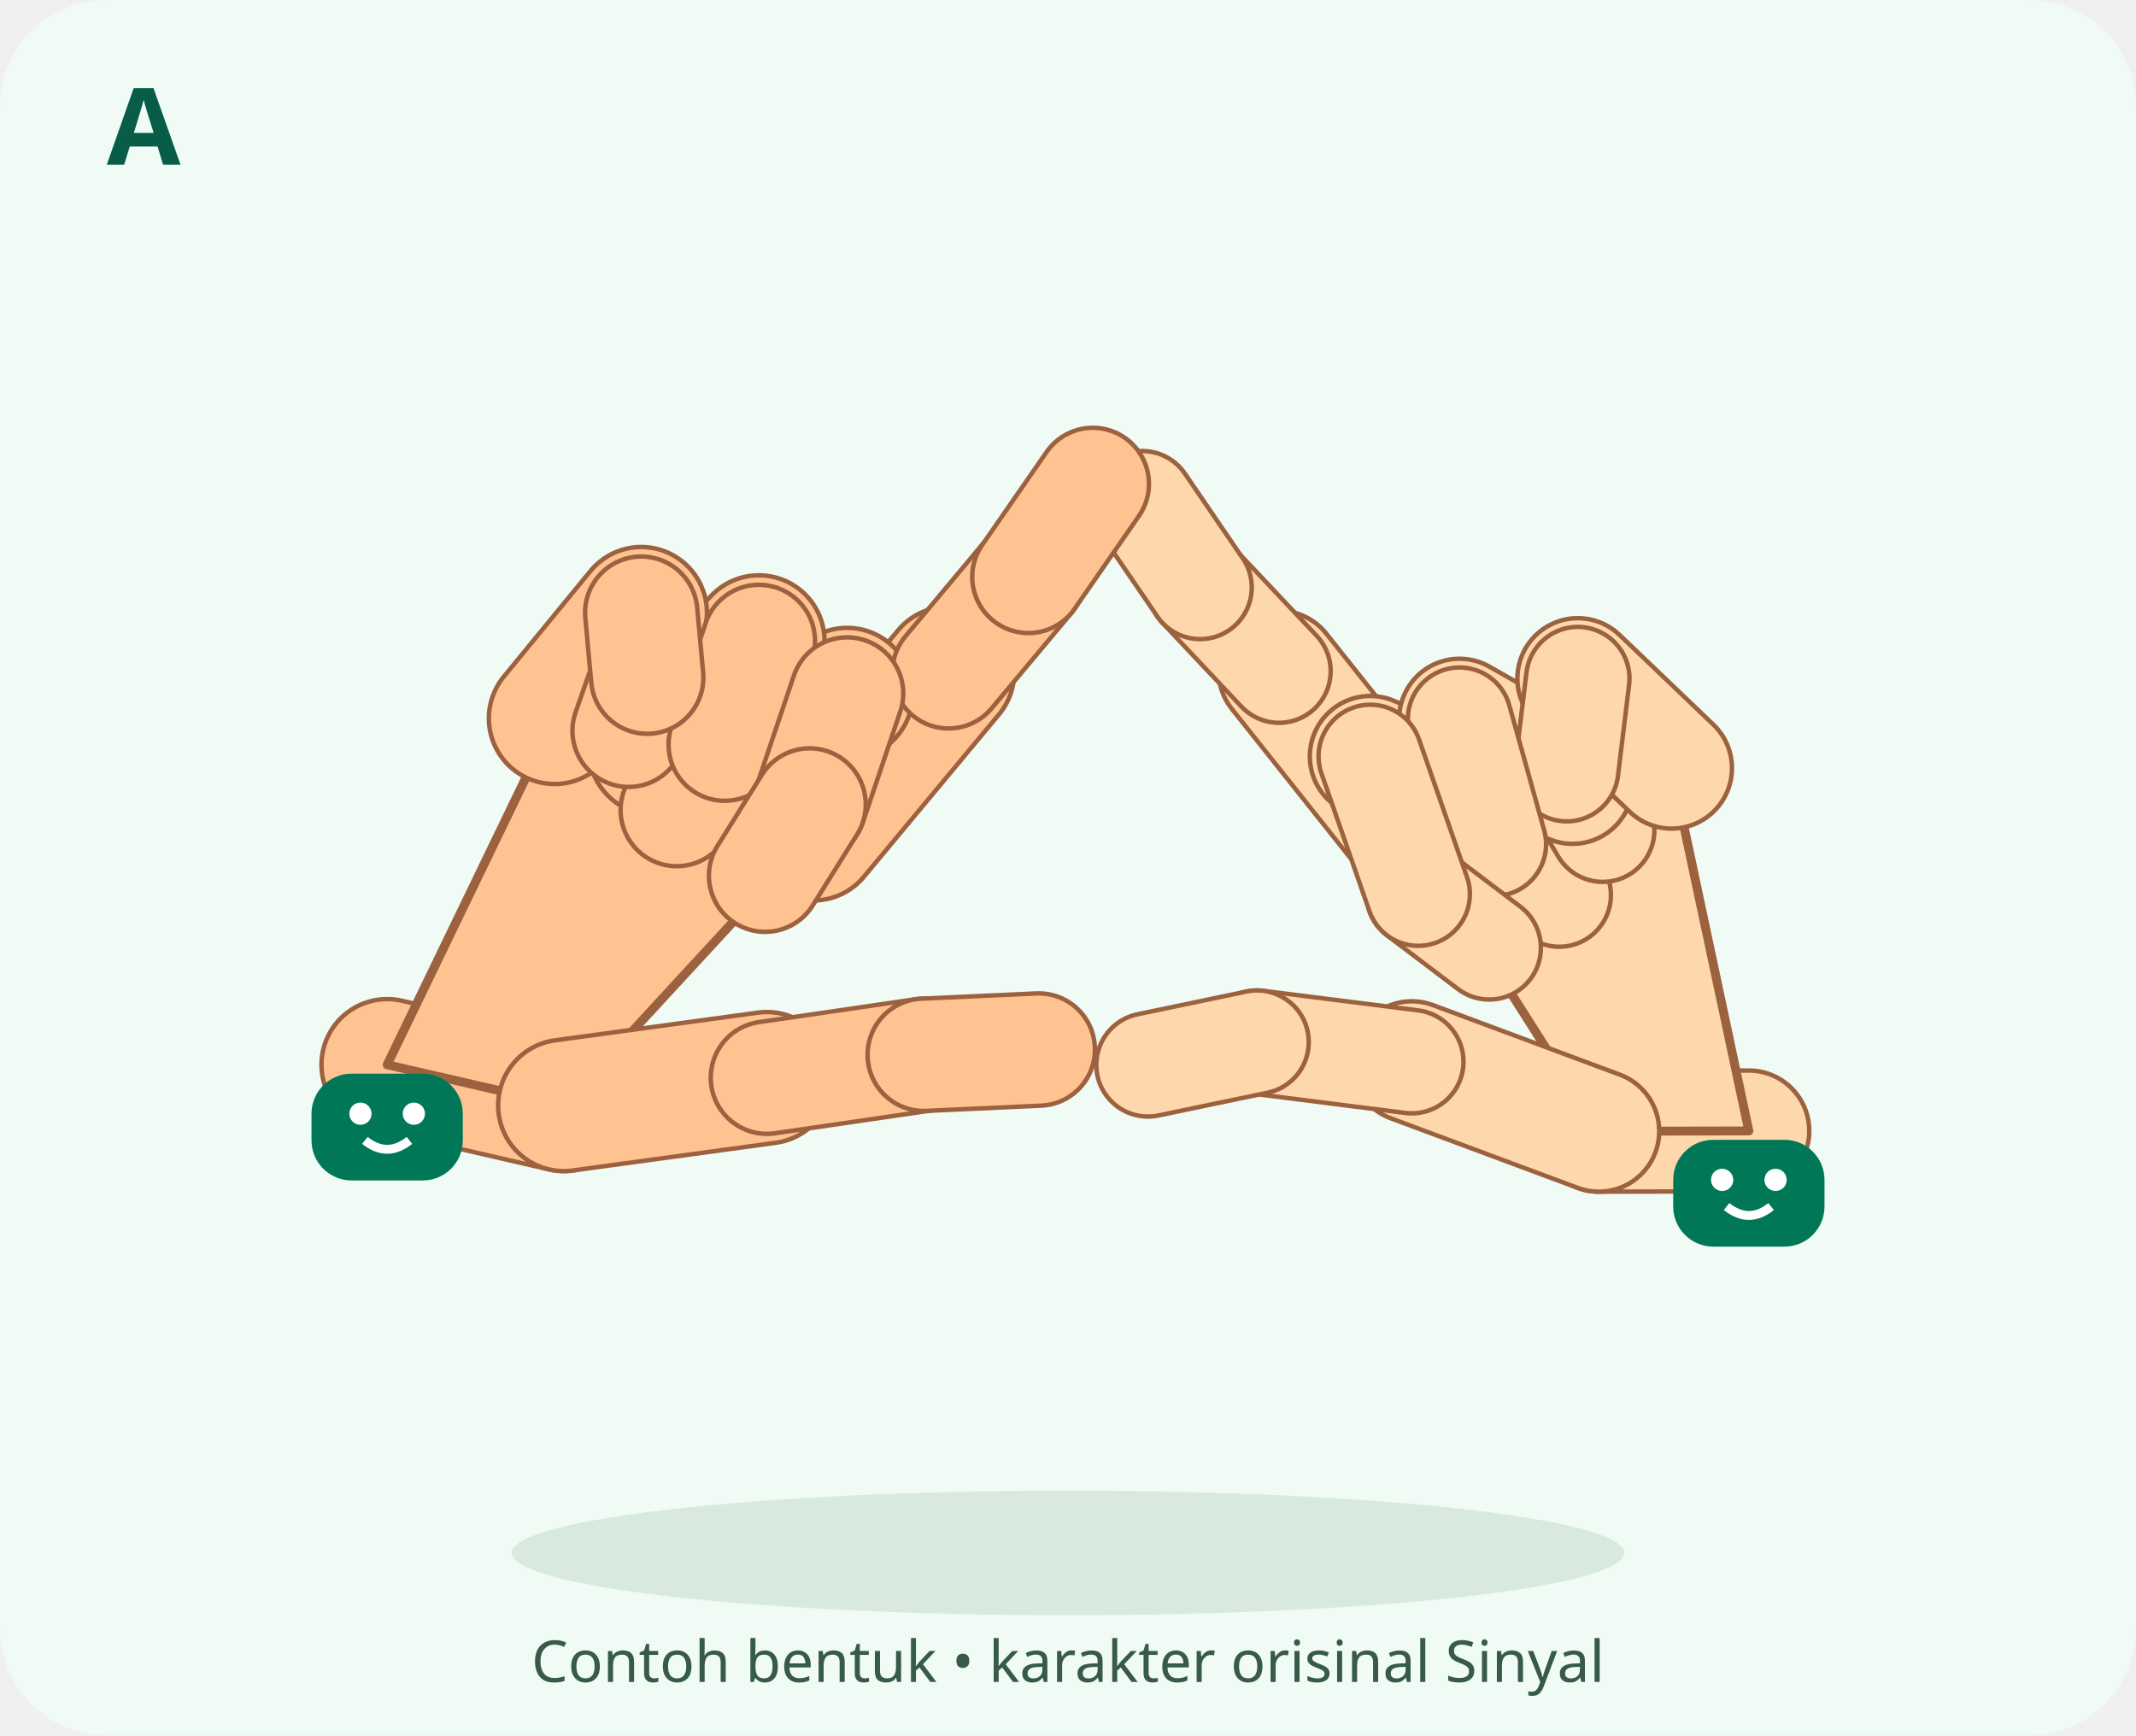
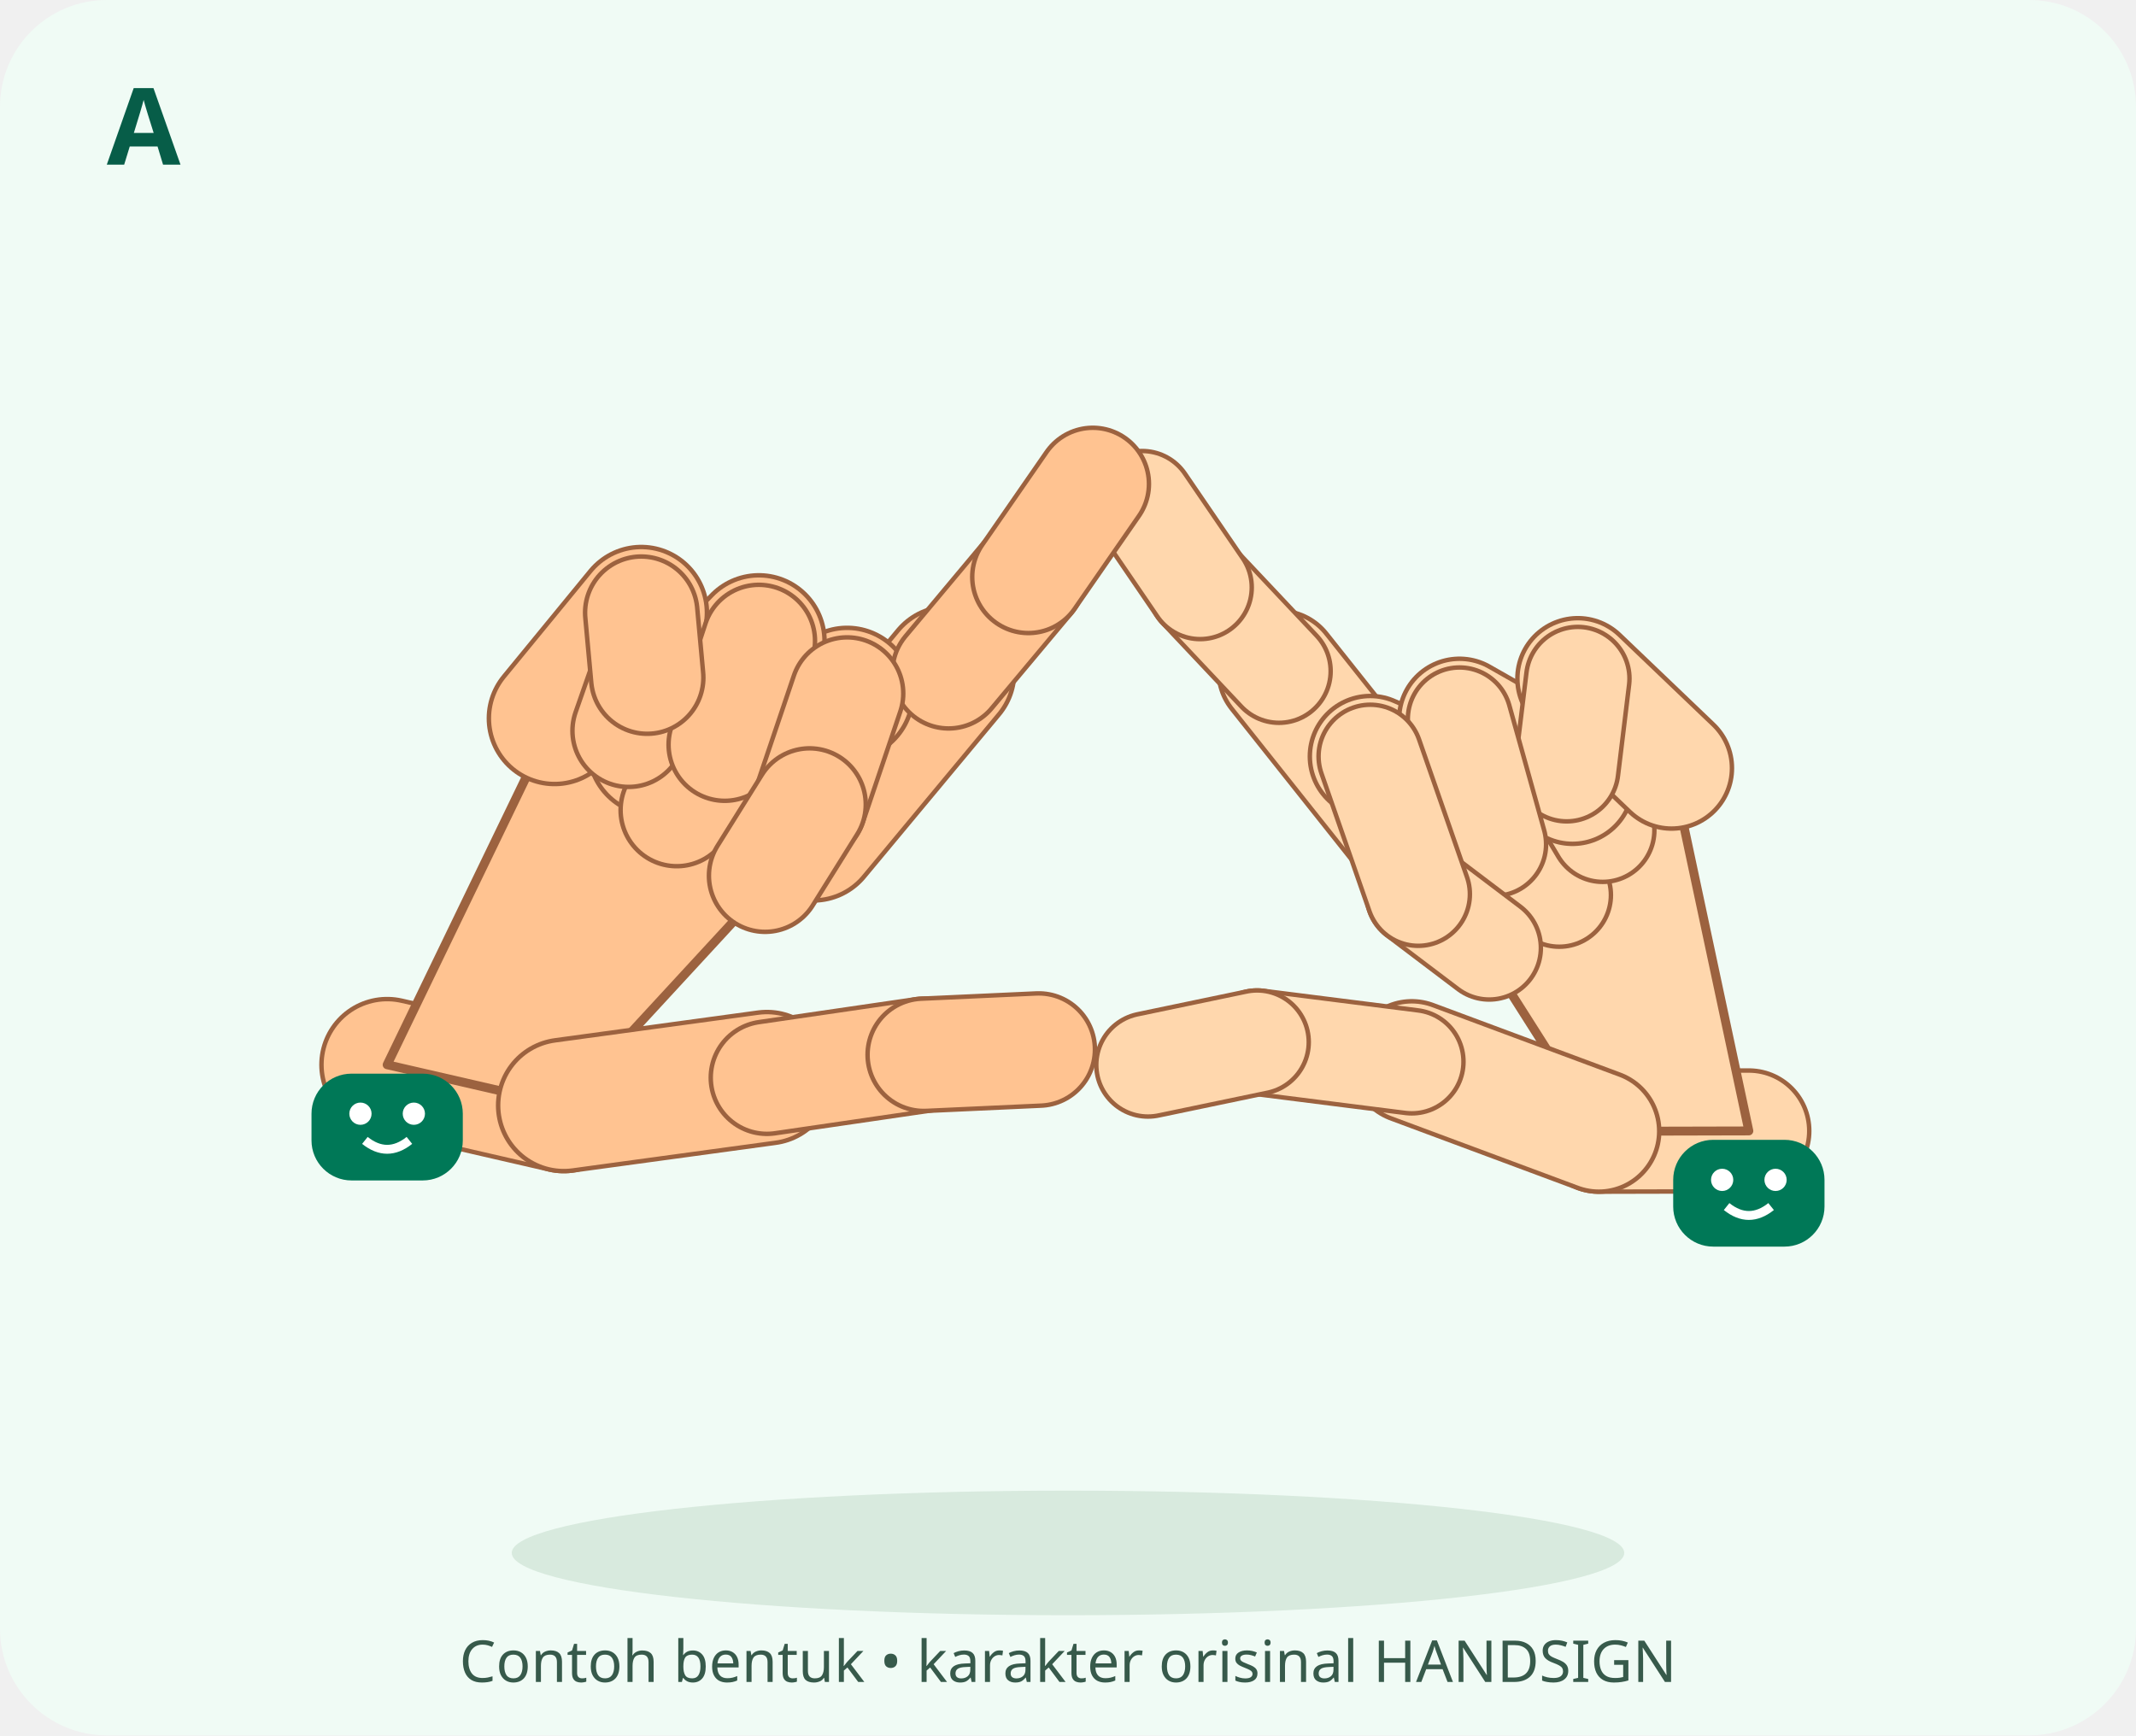
<svg xmlns="http://www.w3.org/2000/svg" viewBox="0 0 480 390" role="img" aria-labelledby="title">
  <rect width="480" height="390" rx="24" fill="#f0fbf5" />
  <ellipse cx="240" cy="349" rx="125" ry="14" fill="#d8eade" />
  <path d="M393.00 254.16L359.28 254.24" stroke="#9c623f" stroke-width="28.148" stroke-linecap="round" />
  <path d="M393.00 254.16L359.28 254.24" stroke="#ffd7ad" stroke-width="26.148" stroke-linecap="round" />
  <path d="M87.00 239.29L126.70 248.43" stroke="#9c623f" stroke-width="30.52" stroke-linecap="round" />
  <path d="M87.00 239.29L126.70 248.43" stroke="#ffc391" stroke-width="28.52" stroke-linecap="round" />
  <polygon points="87.00,239.29 126.70,248.43 182.78,187.61 167.32,176.65 147.05,168.38 124.62,161.44" fill="#ffc391" stroke="#9c623f" stroke-width="2" stroke-linejoin="round" />
  <path d="M182.78 187.61L213.16 151.09" stroke="#9c623f" stroke-width="30.52" stroke-linecap="round" />
  <path d="M182.78 187.61L213.16 151.09" stroke="#ffc391" stroke-width="28.52" stroke-linecap="round" />
  <polygon points="393.00,254.16 359.28,254.24 318.16,189.52 334.19,181.62 353.38,176.07 375.63,172.64" fill="#ffd7ad" stroke="#9c623f" stroke-width="2" stroke-linejoin="round" />
  <path d="M359.28 254.24L317.26 238.60" stroke="#9c623f" stroke-width="28.148" stroke-linecap="round" />
  <path d="M359.28 254.24L317.26 238.60" stroke="#ffd7ad" stroke-width="26.148" stroke-linecap="round" />
  <path d="M318.16 189.52L287.41 150.83" stroke="#9c623f" stroke-width="28.148" stroke-linecap="round" />
  <path d="M318.16 189.52L287.41 150.83" stroke="#ffd7ad" stroke-width="26.148" stroke-linecap="round" />
  <path d="M126.70 248.43L172.34 242.20" stroke="#9c623f" stroke-width="30.52" stroke-linecap="round" />
  <path d="M126.70 248.43L172.34 242.20" stroke="#ffc391" stroke-width="28.52" stroke-linecap="round" />
  <path d="M167.32 176.65L190.36 155.86" stroke="#9c623f" stroke-width="30.52" stroke-linecap="round" />
  <path d="M167.32 176.65L190.36 155.86" stroke="#ffc391" stroke-width="28.52" stroke-linecap="round" />
  <rect x="70.00" y="241.29" width="34" height="24" rx="9" fill="#007857" />
  <circle cx="81.00" cy="250.29" r="2.5" fill="white" />
  <circle cx="93.00" cy="250.29" r="2.5" fill="white" />
  <path d="M82.00 256.29q5 4 10 0" fill="none" stroke="white" stroke-width="2" />
  <rect x="376.00" y="256.16" width="34" height="24" rx="9" fill="#007857" />
  <circle cx="387.00" cy="265.16" r="2.5" fill="white" />
  <circle cx="399.00" cy="265.16" r="2.5" fill="white" />
  <path d="M388.00 271.16q5 4 10 0" fill="none" stroke="white" stroke-width="2" />
  <path d="M147.05 168.38L170.53 144.05" stroke="#9c623f" stroke-width="30.52" stroke-linecap="round" />
  <path d="M147.05 168.38L170.53 144.05" stroke="#ffc391" stroke-width="28.52" stroke-linecap="round" />
  <path d="M317.26 238.60L282.49 234.20" stroke="#9c623f" stroke-width="24.226" stroke-linecap="round" />
  <path d="M317.26 238.60L282.49 234.20" stroke="#ffd7ad" stroke-width="22.226" stroke-linecap="round" />
  <path d="M172.34 242.20L207.58 237.05" stroke="#9c623f" stroke-width="26.242" stroke-linecap="round" />
  <path d="M172.34 242.20L207.58 237.05" stroke="#ffc391" stroke-width="24.242" stroke-linecap="round" />
  <path d="M334.19 181.62L307.92 169.99" stroke="#9c623f" stroke-width="28.148" stroke-linecap="round" />
  <path d="M334.19 181.62L307.92 169.99" stroke="#ffd7ad" stroke-width="26.148" stroke-linecap="round" />
  <path d="M335.82 189.73L350.39 201.15" stroke="#9c623f" stroke-width="24.226" stroke-linecap="round" />
  <path d="M335.82 189.73L350.39 201.15" stroke="#ffd7ad" stroke-width="22.226" stroke-linecap="round" />
  <path d="M213.16 151.09L231.10 129.65" stroke="#9c623f" stroke-width="26.242" stroke-linecap="round" />
  <path d="M213.16 151.09L231.10 129.65" stroke="#ffc391" stroke-width="24.242" stroke-linecap="round" />
  <path d="M124.62 161.44L144.10 137.69" stroke="#9c623f" stroke-width="30.52" stroke-linecap="round" />
  <path d="M124.62 161.44L144.10 137.69" stroke="#ffc391" stroke-width="28.52" stroke-linecap="round" />
  <path d="M287.41 150.83L269.68 132.02" stroke="#9c623f" stroke-width="24.226" stroke-linecap="round" />
  <path d="M287.41 150.83L269.68 132.02" stroke="#ffd7ad" stroke-width="22.226" stroke-linecap="round" />
  <path d="M352.06 172.98L360.16 186.58" stroke="#9c623f" stroke-width="24.226" stroke-linecap="round" />
  <path d="M352.06 172.98L360.16 186.58" stroke="#ffd7ad" stroke-width="22.226" stroke-linecap="round" />
  <path d="M353.38 176.07L327.98 161.62" stroke="#9c623f" stroke-width="28.148" stroke-linecap="round" />
  <path d="M353.38 176.07L327.98 161.62" stroke="#ffd7ad" stroke-width="26.148" stroke-linecap="round" />
  <path d="M162.86 167.35L152.08 182.05" stroke="#9c623f" stroke-width="26.242" stroke-linecap="round" />
  <path d="M162.86 167.35L152.08 182.05" stroke="#ffc391" stroke-width="24.242" stroke-linecap="round" />
  <path d="M145.44 152.29L141.26 164.23" stroke="#9c623f" stroke-width="26.242" stroke-linecap="round" />
  <path d="M145.44 152.29L141.26 164.23" stroke="#ffc391" stroke-width="24.242" stroke-linecap="round" />
  <path d="M207.58 237.05L233.43 235.87" stroke="#9c623f" stroke-width="26.242" stroke-linecap="round" />
  <path d="M207.58 237.05L233.43 235.87" stroke="#ffc391" stroke-width="24.242" stroke-linecap="round" />
  <path d="M170.53 144.05L162.86 167.35" stroke="#9c623f" stroke-width="26.242" stroke-linecap="round" />
  <path d="M170.53 144.05L162.86 167.35" stroke="#ffc391" stroke-width="24.242" stroke-linecap="round" />
  <path d="M144.10 137.69L145.44 152.29" stroke="#9c623f" stroke-width="26.242" stroke-linecap="round" />
  <path d="M144.10 137.69L145.44 152.29" stroke="#ffc391" stroke-width="24.242" stroke-linecap="round" />
  <path d="M269.68 132.02L256.67 112.97" stroke="#9c623f" stroke-width="24.226" stroke-linecap="round" />
  <path d="M269.68 132.02L256.67 112.97" stroke="#ffd7ad" stroke-width="22.226" stroke-linecap="round" />
  <path d="M190.36 155.86L181.93 180.80" stroke="#9c623f" stroke-width="26.242" stroke-linecap="round" />
  <path d="M190.36 155.86L181.93 180.80" stroke="#ffc391" stroke-width="24.242" stroke-linecap="round" />
  <path d="M375.63 172.64L354.56 152.50" stroke="#9c623f" stroke-width="28.148" stroke-linecap="round" />
  <path d="M375.63 172.64L354.56 152.50" stroke="#ffd7ad" stroke-width="26.148" stroke-linecap="round" />
  <path d="M282.49 234.20L257.97 239.32" stroke="#9c623f" stroke-width="24.226" stroke-linecap="round" />
  <path d="M282.49 234.20L257.97 239.32" stroke="#ffd7ad" stroke-width="22.226" stroke-linecap="round" />
  <path d="M354.56 152.50L352.06 172.98" stroke="#9c623f" stroke-width="24.226" stroke-linecap="round" />
  <path d="M354.56 152.50L352.06 172.98" stroke="#ffd7ad" stroke-width="22.226" stroke-linecap="round" />
  <path d="M231.10 129.65L245.57 108.76" stroke="#9c623f" stroke-width="26.242" stroke-linecap="round" />
  <path d="M231.10 129.65L245.57 108.76" stroke="#ffc391" stroke-width="24.242" stroke-linecap="round" />
  <path d="M327.98 161.62L335.82 189.73" stroke="#9c623f" stroke-width="24.226" stroke-linecap="round" />
  <path d="M327.98 161.62L335.82 189.73" stroke="#ffd7ad" stroke-width="22.226" stroke-linecap="round" />
  <path d="M318.70 200.95L334.65 213.02" stroke="#9c623f" stroke-width="24.226" stroke-linecap="round" />
  <path d="M318.70 200.95L334.65 213.02" stroke="#ffd7ad" stroke-width="22.226" stroke-linecap="round" />
  <path d="M307.92 169.99L318.70 200.95" stroke="#9c623f" stroke-width="24.226" stroke-linecap="round" />
  <path d="M307.92 169.99L318.70 200.95" stroke="#ffd7ad" stroke-width="22.226" stroke-linecap="round" />
  <path d="M181.93 180.80L171.93 196.80" stroke="#9c623f" stroke-width="26.242" stroke-linecap="round" />
  <path d="M181.93 180.80L171.93 196.80" stroke="#ffc391" stroke-width="24.242" stroke-linecap="round" />
  <text x="24" y="37" font-family="sans-serif" font-size="24" font-weight="bold" fill="#075d48">A</text>
-   <text x="240" y="378" text-anchor="middle" font-family="sans-serif" font-size="13" fill="#375a4b">Contoh bentuk • karakter orisinal Sinyal</text>
+   <text x="240" y="378" text-anchor="middle" font-family="sans-serif" font-size="13" fill="#375a4b">Contoh bentuk • karakter orisinal HANDSIGN</text>
</svg>
